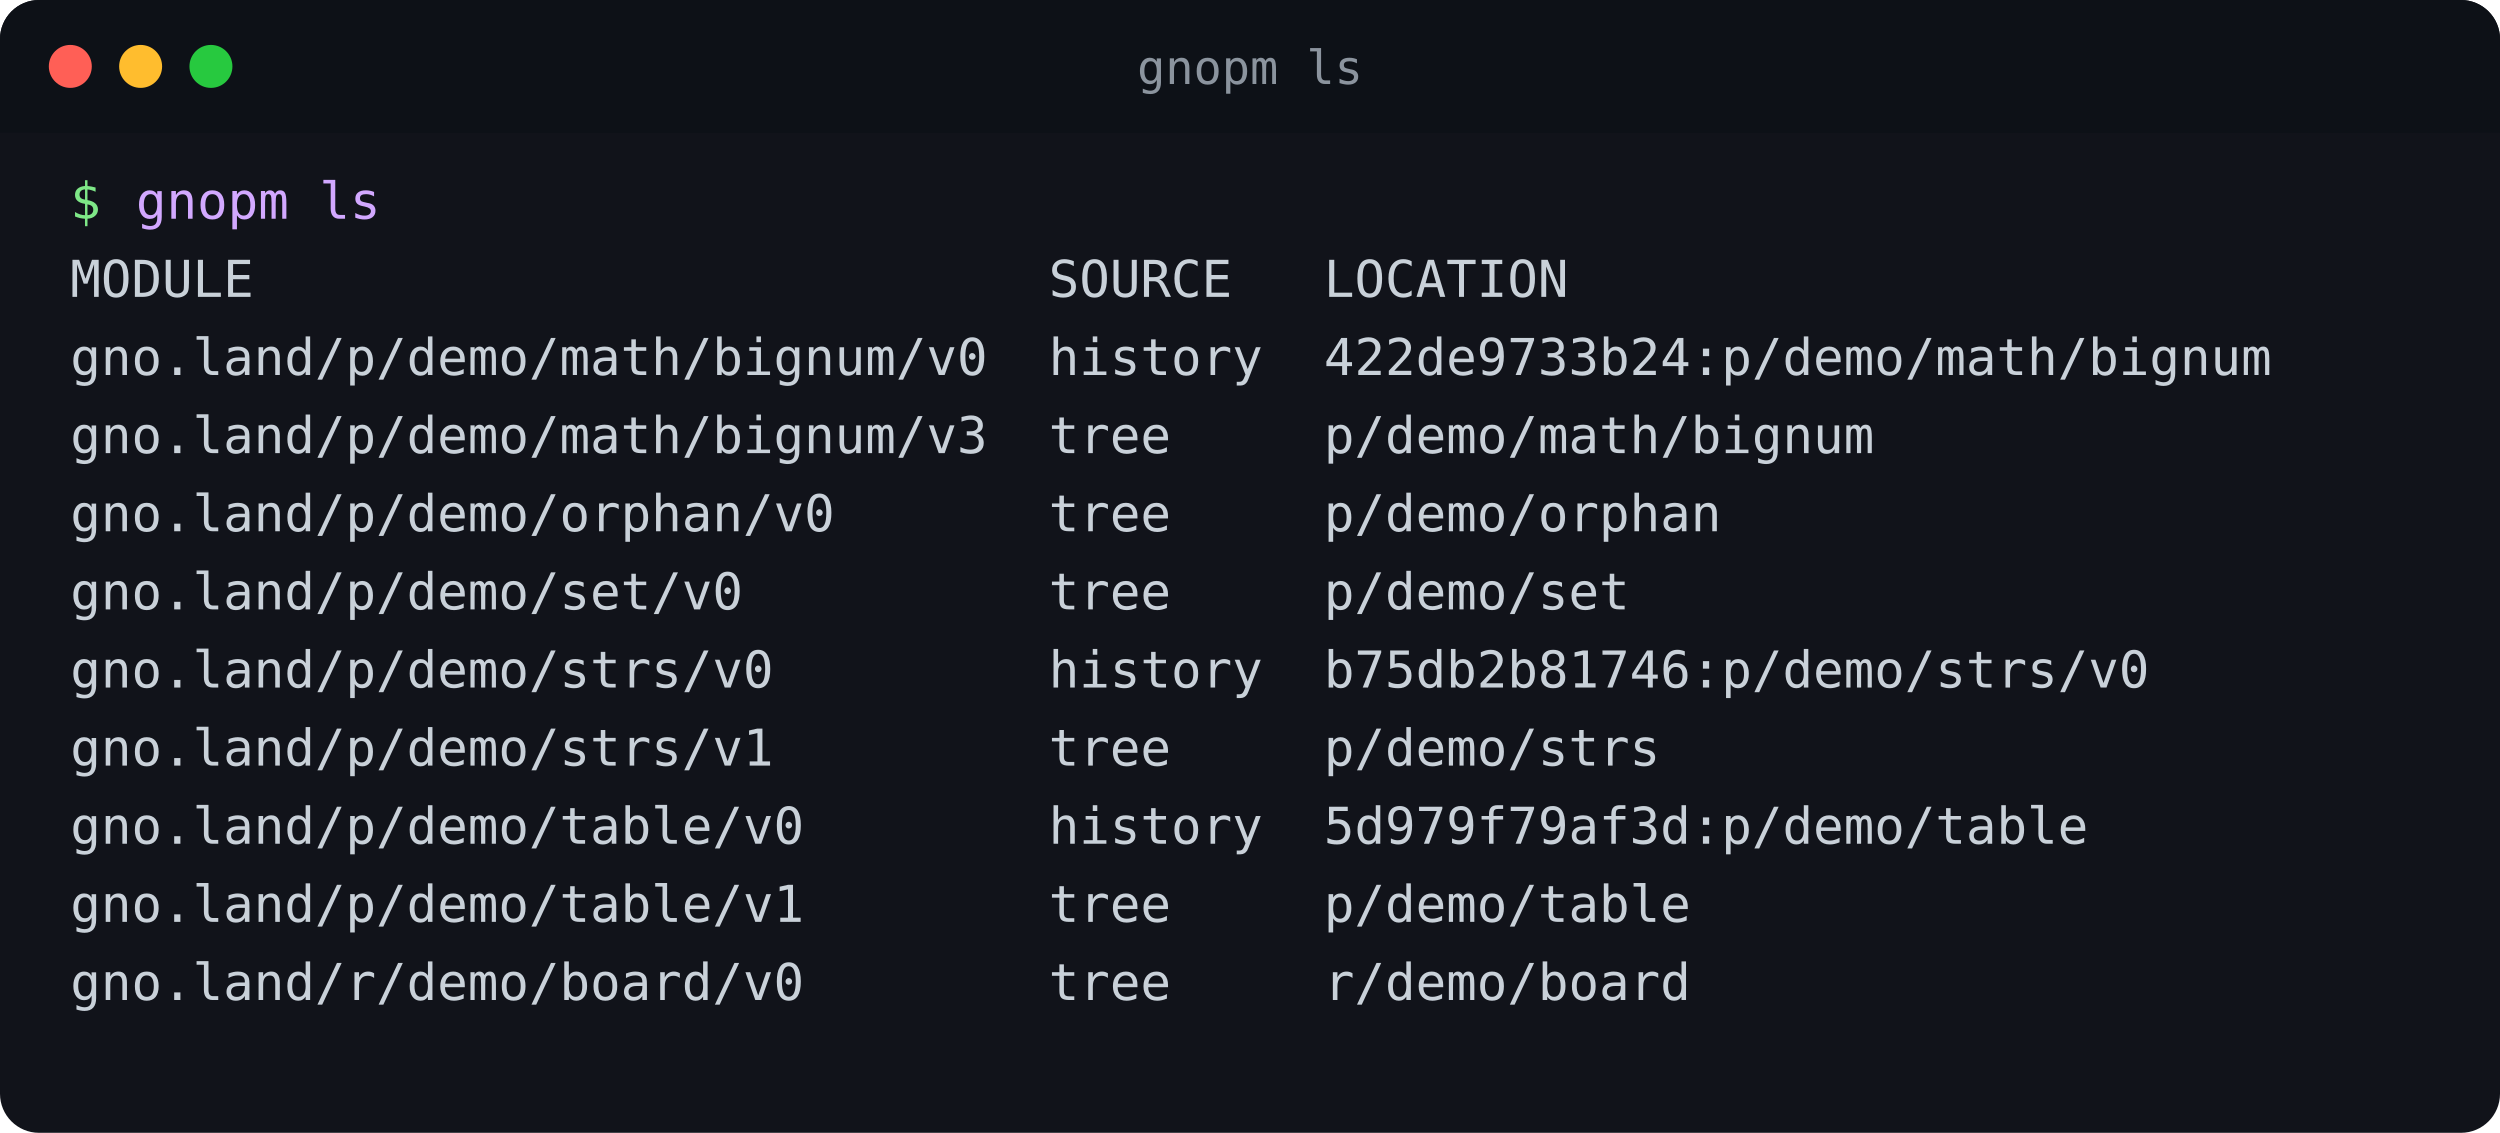
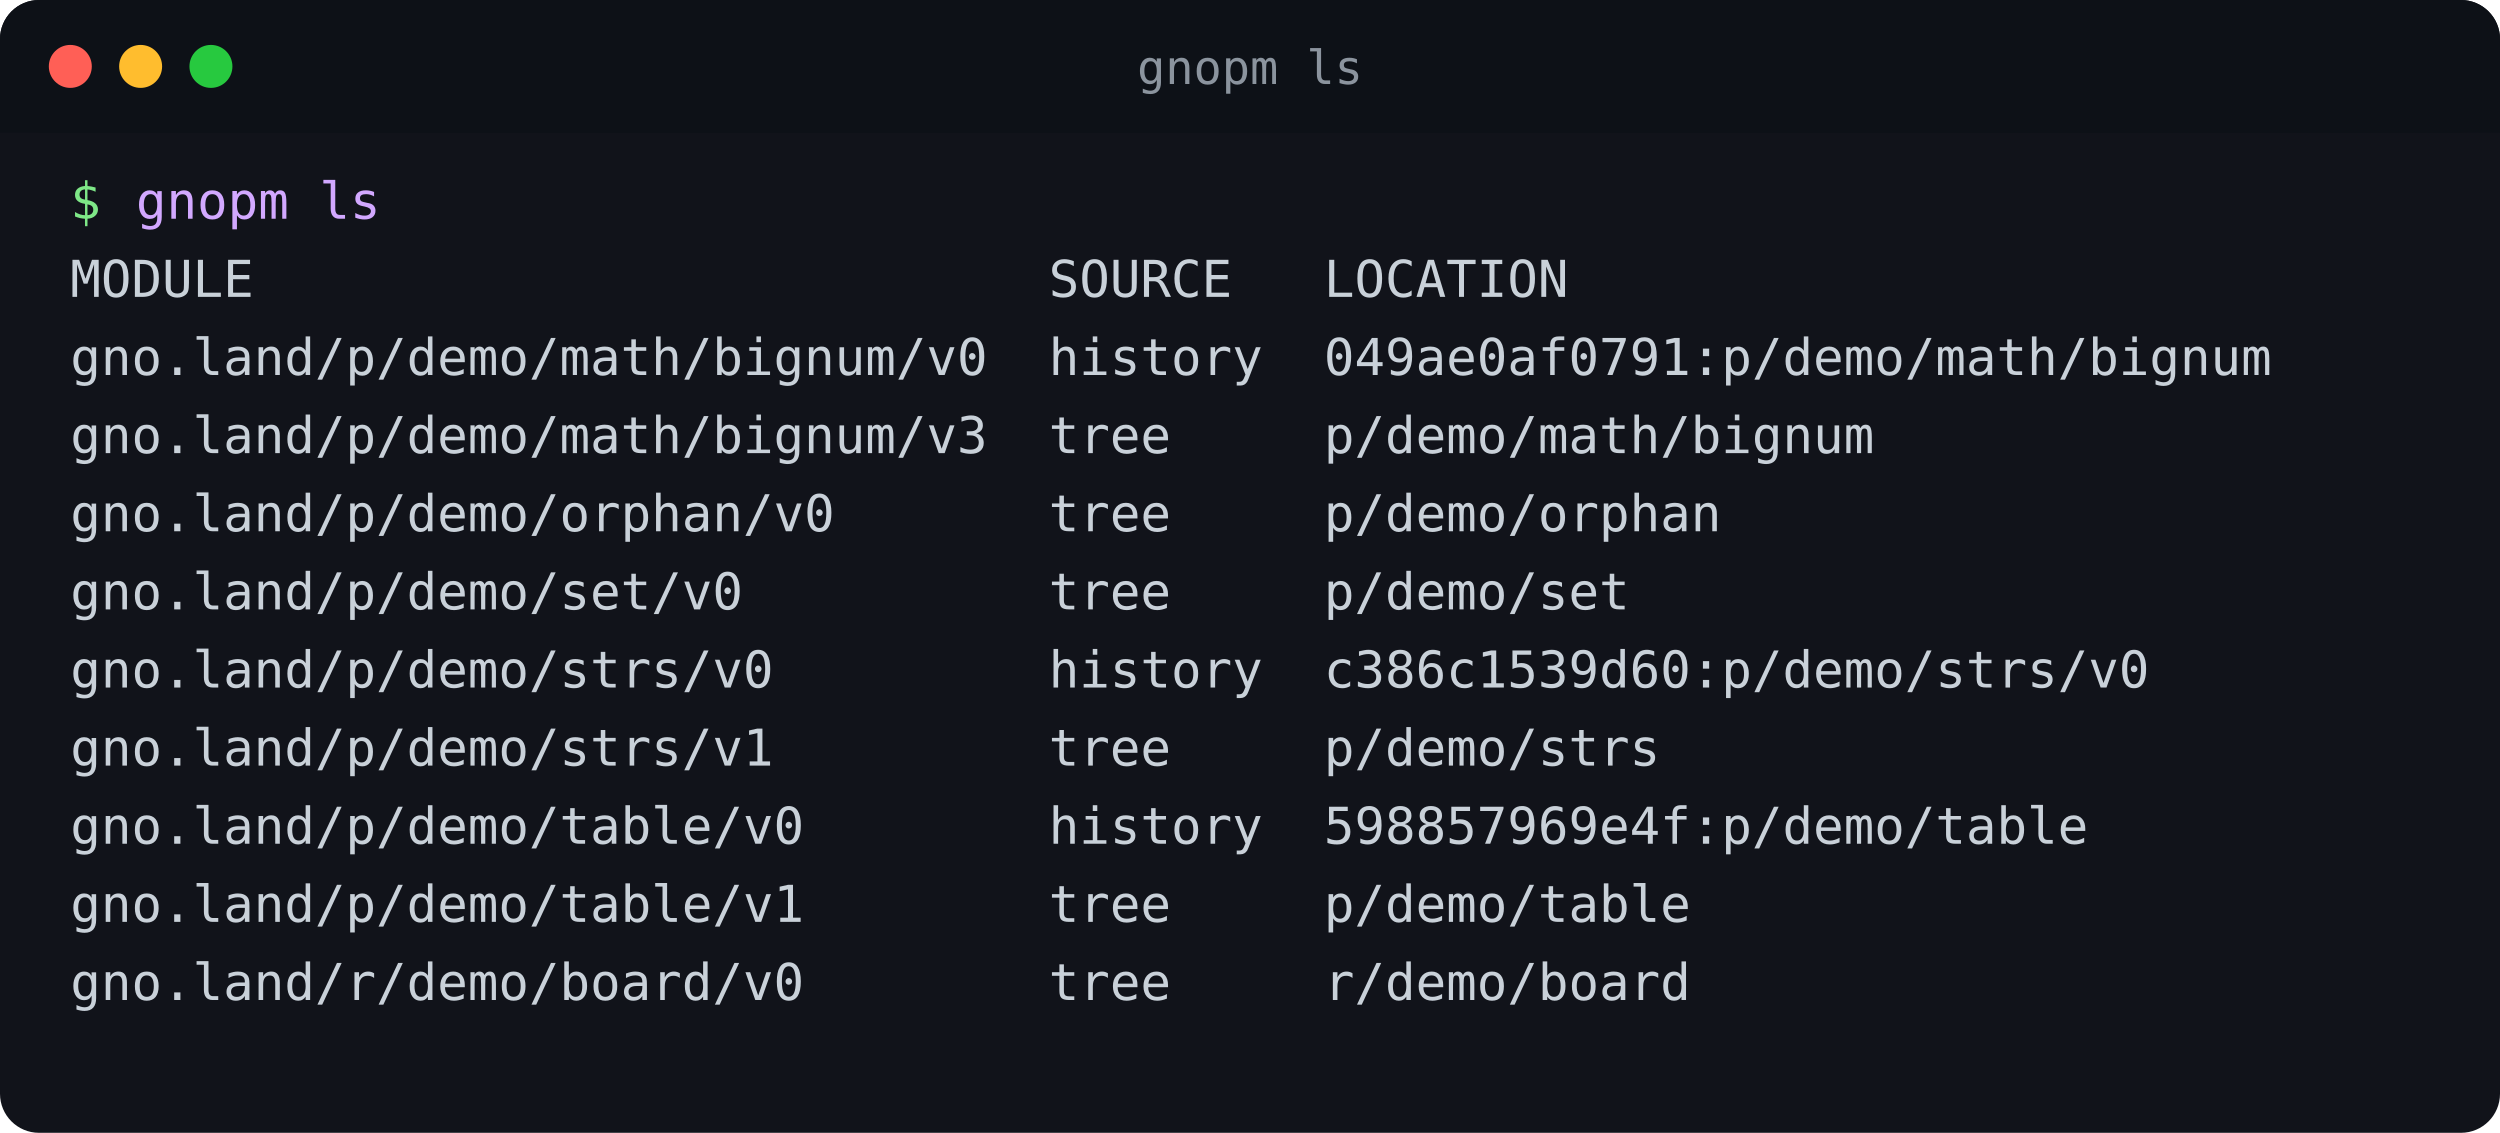
<svg xmlns="http://www.w3.org/2000/svg" width="640" height="290" viewBox="0 0 640 290" font-family="ui-monospace,SFMono-Regular,Menlo,monospace" font-size="13">
  <rect width="640" height="290" rx="10" fill="#11131a" />
  <rect width="640" height="34" rx="10" fill="#0d1117" />
  <rect y="24" width="640" height="10" fill="#0d1117" />
  <circle cx="18" cy="17.0" r="5.5" fill="#ff5f56" />
  <circle cx="36" cy="17.0" r="5.5" fill="#ffbd2e" />
  <circle cx="54" cy="17.0" r="5.5" fill="#27c93f" />
  <text x="320.0" y="21.5" fill="#8b949e" text-anchor="middle" font-size="12">gnopm ls</text>
  <text x="18" y="56" fill="#7ee787">$</text>
  <text x="34.8" y="56" fill="#d2a8ff">gnopm ls</text>
  <text x="18" y="76" fill="#c9d1d9" xml:space="preserve">MODULE                          SOURCE   LOCATION</text>
-   <text x="18" y="96" fill="#c9d1d9" xml:space="preserve">gno.land/p/demo/math/bignum/v0  history  422de9733b24:p/demo/math/bignum</text>
+   <text x="18" y="96" fill="#c9d1d9" xml:space="preserve">gno.land/p/demo/math/bignum/v0  history  049ae0af0791:p/demo/math/bignum</text>
  <text x="18" y="116" fill="#c9d1d9" xml:space="preserve">gno.land/p/demo/math/bignum/v3  tree     p/demo/math/bignum</text>
  <text x="18" y="136" fill="#c9d1d9" xml:space="preserve">gno.land/p/demo/orphan/v0       tree     p/demo/orphan</text>
  <text x="18" y="156" fill="#c9d1d9" xml:space="preserve">gno.land/p/demo/set/v0          tree     p/demo/set</text>
-   <text x="18" y="176" fill="#c9d1d9" xml:space="preserve">gno.land/p/demo/strs/v0         history  b75db2b81746:p/demo/strs/v0</text>
+   <text x="18" y="176" fill="#c9d1d9" xml:space="preserve">gno.land/p/demo/strs/v0         history  c386c1539d60:p/demo/strs/v0</text>
  <text x="18" y="196" fill="#c9d1d9" xml:space="preserve">gno.land/p/demo/strs/v1         tree     p/demo/strs</text>
-   <text x="18" y="216" fill="#c9d1d9" xml:space="preserve">gno.land/p/demo/table/v0        history  5d979f79af3d:p/demo/table</text>
+   <text x="18" y="216" fill="#c9d1d9" xml:space="preserve">gno.land/p/demo/table/v0        history  598857969e4f:p/demo/table</text>
  <text x="18" y="236" fill="#c9d1d9" xml:space="preserve">gno.land/p/demo/table/v1        tree     p/demo/table</text>
  <text x="18" y="256" fill="#c9d1d9" xml:space="preserve">gno.land/r/demo/board/v0        tree     r/demo/board</text>
</svg>
